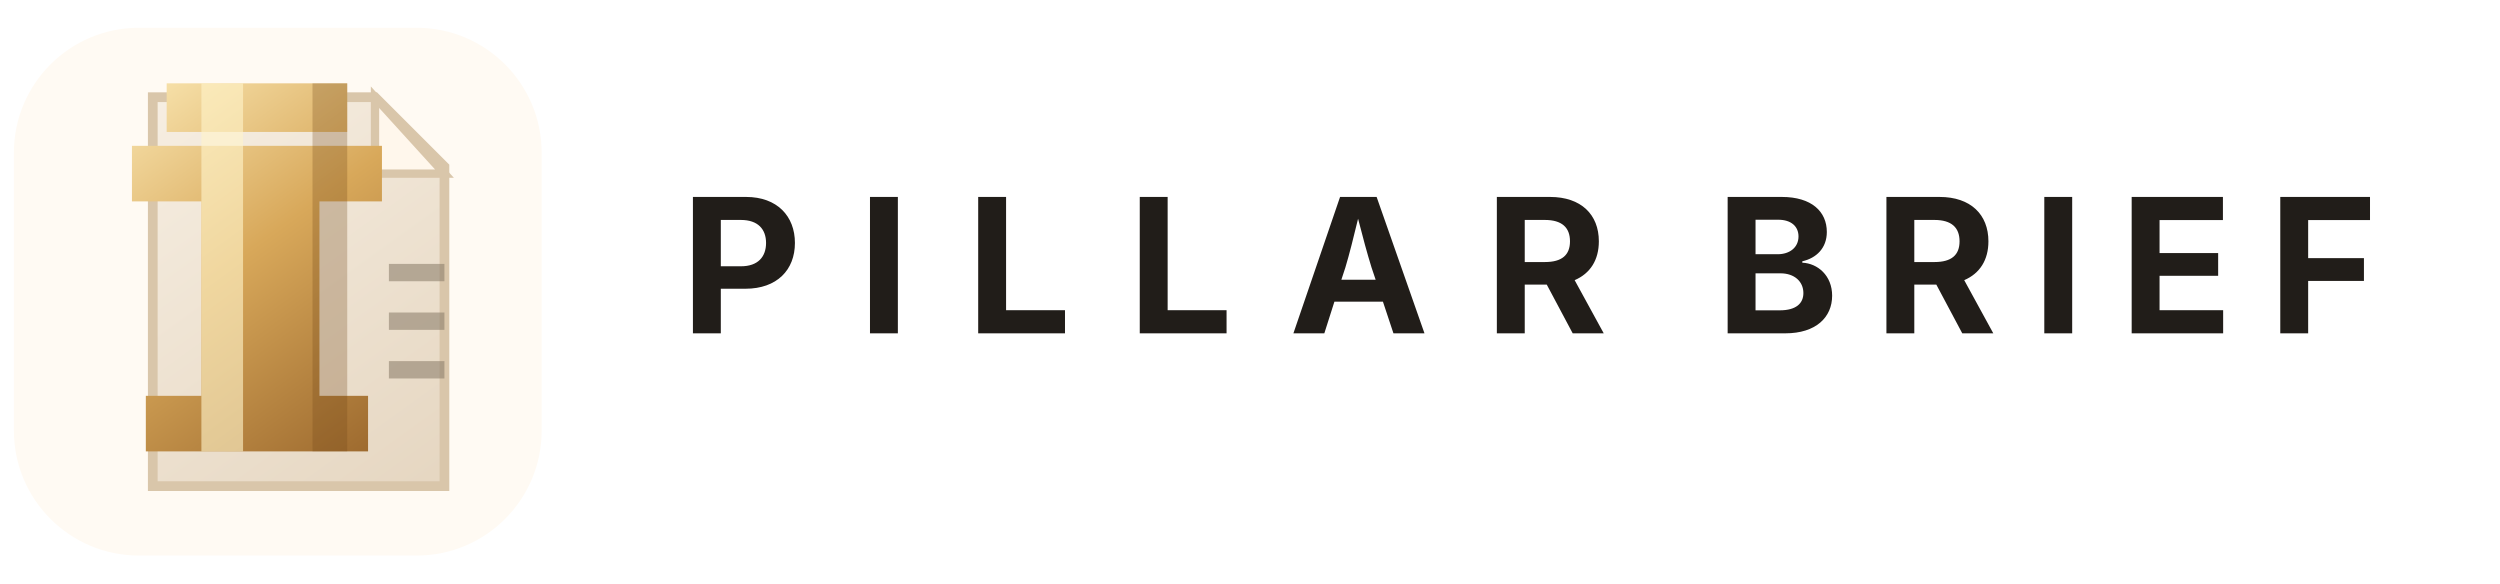
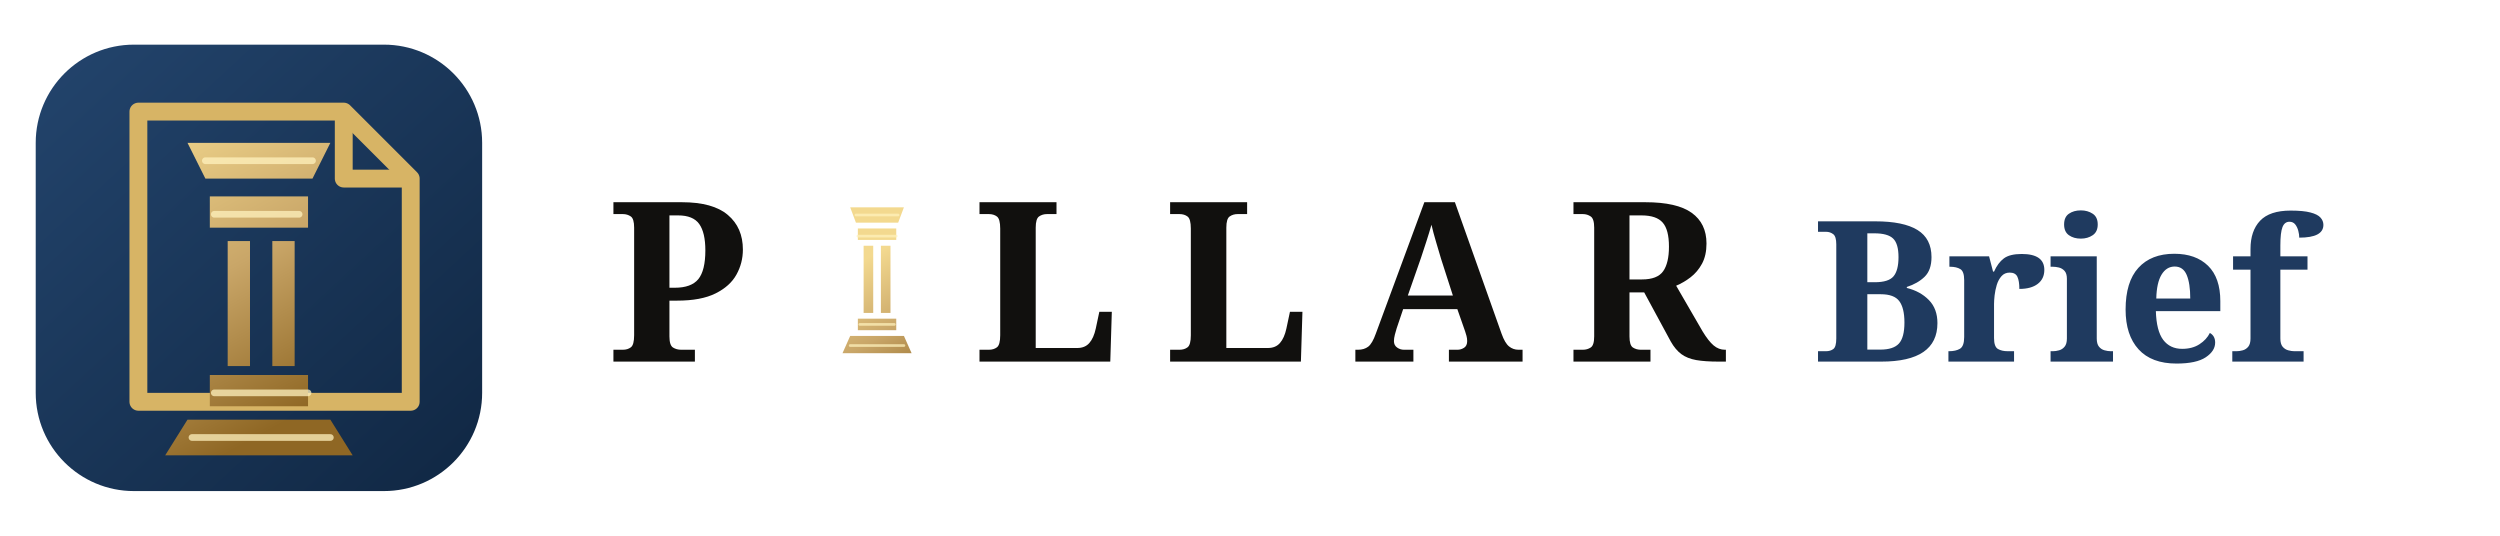
- <svg xmlns="http://www.w3.org/2000/svg" viewBox="0 0 360 84" role="img" aria-label="Pillar Brief">
+ <svg xmlns="http://www.w3.org/2000/svg" viewBox="0 0 560 120" role="img" aria-label="Pillar Brief">
  <defs>
-     <linearGradient id="pb-gold" x1="13" y1="10" x2="58" y2="72" gradientUnits="userSpaceOnUse">
-       <stop offset="0" stop-color="#fff0bf" />
-       <stop offset=".45" stop-color="#d8a85a" />
-       <stop offset="1" stop-color="#8f5b24" />
+     <linearGradient id="pb-navy" x1="4" y1="4" x2="104" y2="112" gradientUnits="userSpaceOnUse">
+       <stop offset="0" stop-color="#24466f" />
+       <stop offset="1" stop-color="#102743" />
    </linearGradient>
-     <linearGradient id="pb-paper" x1="22" y1="11" x2="63" y2="68" gradientUnits="userSpaceOnUse">
-       <stop offset="0" stop-color="#f7efe3" />
-       <stop offset="1" stop-color="#e6d7c2" />
+     <linearGradient id="pb-gold" x1="36" y1="24" x2="72" y2="90" gradientUnits="userSpaceOnUse">
+       <stop offset="0" stop-color="#f3d98f" />
+       <stop offset=".52" stop-color="#c9a668" />
+       <stop offset="1" stop-color="#8f6724" />
    </linearGradient>
  </defs>
  <g>
-     <rect x="2" y="4" width="76" height="76" rx="18" fill="#fffaf3" />
-     <path d="M22 14h32l10 10v46H22z" fill="url(#pb-paper)" stroke="#d9c6aa" stroke-width="1.4" />
-     <path d="M54 14v11h10z" fill="#fff7ec" stroke="#d9c6aa" stroke-width="1.2" />
-     <path d="M24 12h26v7H24zM19 21h36v8H19zM29 28h17v29H29zM21 57h32v8H21z" fill="url(#pb-gold)" />
-     <path d="M29 12h6v53h-6z" fill="#fff3c9" opacity=".62" />
-     <path d="M45 12h5v53h-5z" fill="#714617" opacity=".28" />
-     <path d="M56 38h8v2.5h-8zM56 45h8v2.5h-8zM56 52h8v2.5h-8z" fill="#8c7d6a" opacity=".58" />
+     <rect x="8" y="10" width="100" height="100" rx="22" fill="url(#pb-navy)" />
+     <path d="M31 25h46l15 15v50H31z" fill="none" stroke="#d7b465" stroke-width="4" stroke-linejoin="round" />
+     <path d="M77 25v15h15" fill="none" stroke="#d7b465" stroke-width="4" stroke-linejoin="round" />
+     <path d="M42 32h32l-4 8H46l-4-8Zm5 12h22v7H47v-7Zm4 10h5v28h-5V54Zm10 0h5v28h-5V54ZM47 84h22v7H47v-7Zm-5 10h32l5 8H37l5-8Z" fill="url(#pb-gold)" />
+     <path d="M46 36h24M48 48h19M48 88h21M43 98h31" fill="none" stroke="#fff2bd" stroke-width="1.5" stroke-linecap="round" opacity=".75" />
  </g>
-   <g fill="#211d19">
-     <text x="98" y="48" font-family="Inter, Avenir Next, Helvetica, Arial, sans-serif" font-size="27" font-weight="700" letter-spacing="8">PILLAR</text>
-     <text x="247" y="48" font-family="Inter, Avenir Next, Helvetica, Arial, sans-serif" font-size="27" font-weight="700" letter-spacing="5">BRIEF</text>
+   <g transform="translate(136 29)">
+     <g fill="#11100e" font-family="Cormorant Garamond, Georgia, serif" font-size="50" font-weight="600">
+       <text x="0" y="52" letter-spacing="10">P</text>
+       <text x="82" y="52" letter-spacing="10">LLAR</text>
+     </g>
+     <g transform="translate(51 14) scale(.43)">
+       <path d="M8 8h28l-3 8H11L8 8Zm4 11h20v6H12v-6Zm3 9h5v35h-5V28Zm9 0h5v35h-5V28Zm-12 38h20v6H12v-6Zm-4 9h28l4 9H4l4-9Z" fill="url(#pb-gold)" />
+       <path d="M11 12h22M12 23h20M13 69h18M8 80h28" fill="none" stroke="#fff2bd" stroke-width="1.4" stroke-linecap="round" opacity=".72" />
+     </g>
+     <text x="270" y="52" fill="#1f3a5f" font-family="Cormorant Garamond, Georgia, serif" font-size="44" font-weight="650">Brief</text>
  </g>
</svg>
